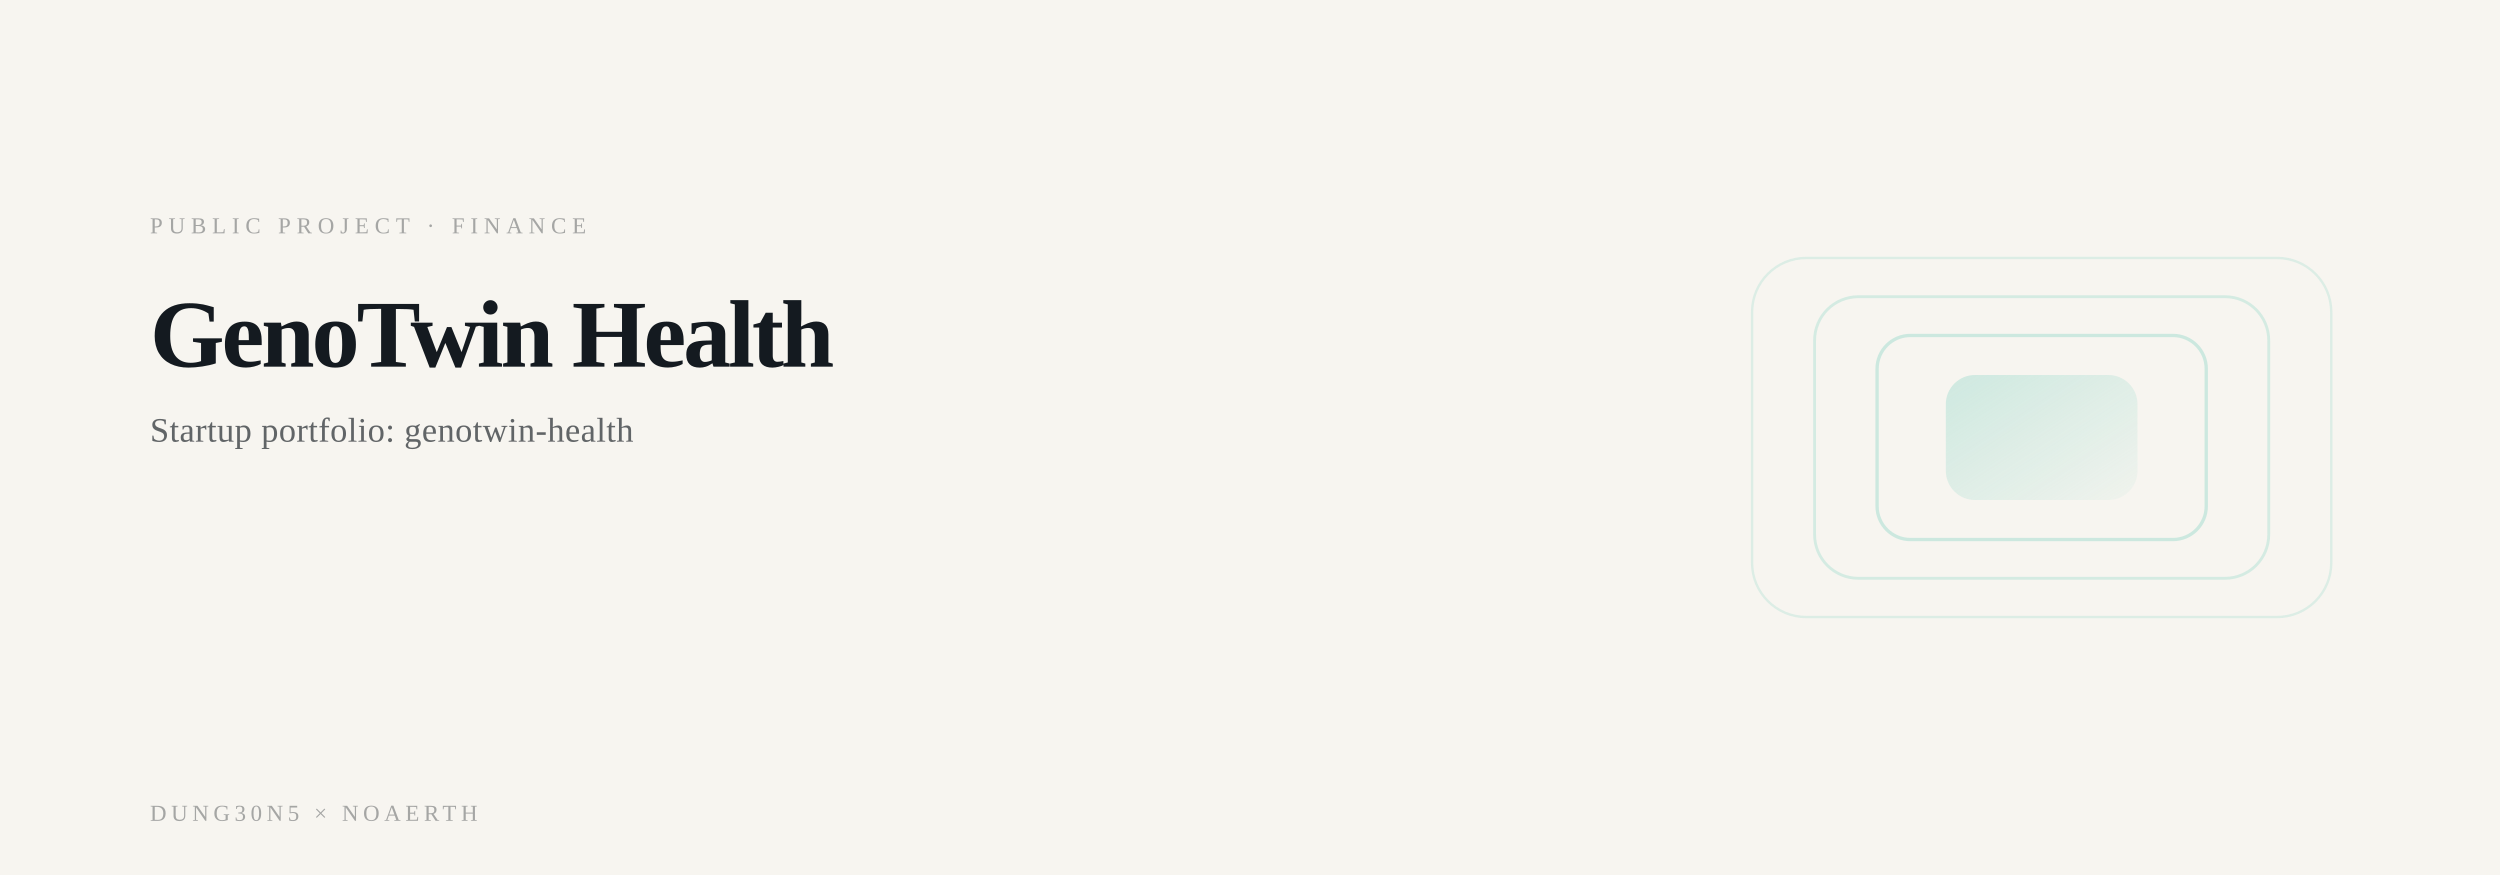
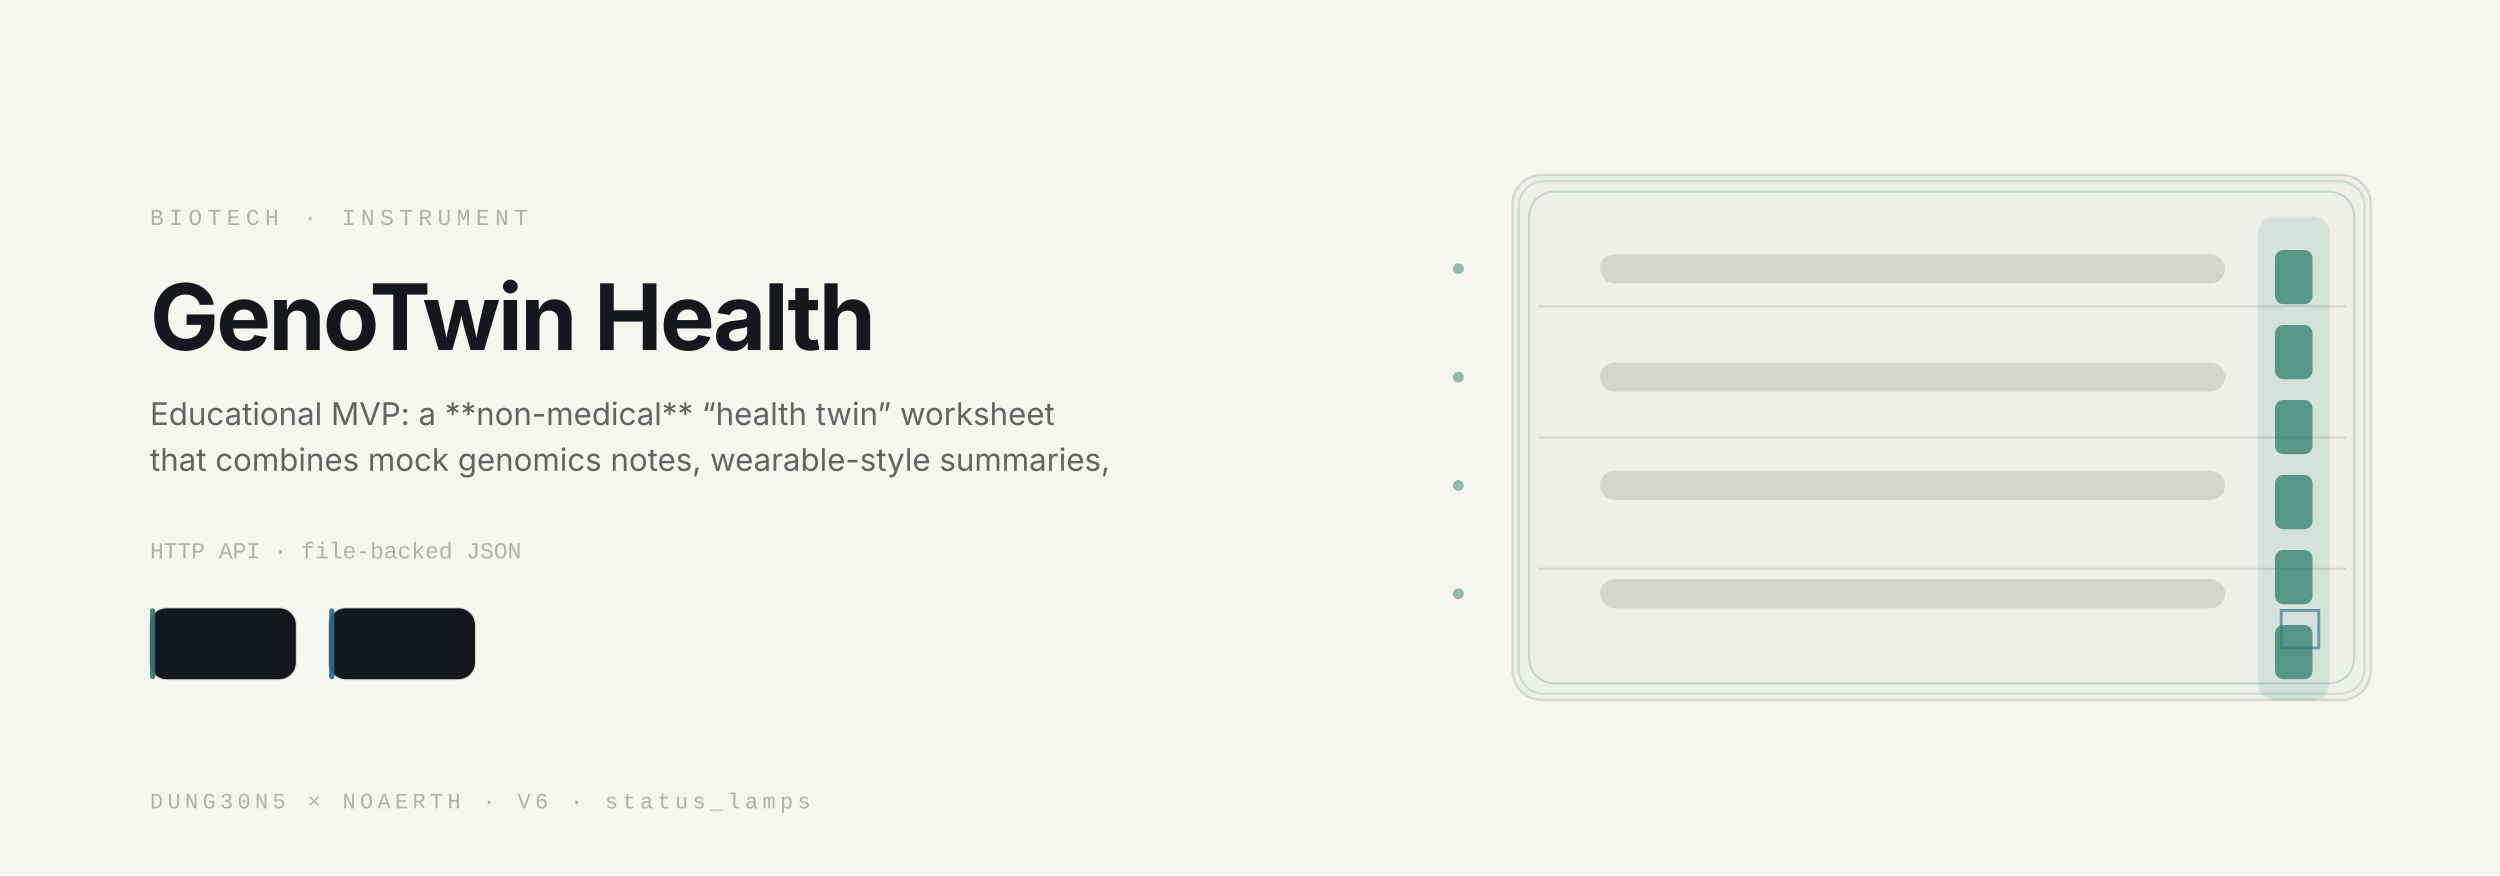
- <svg xmlns="http://www.w3.org/2000/svg" viewBox="0 0 1200 420" width="1200" height="420" role="img" aria-label="GenoTwin Health: ledger columns with allocation flow between them. Motion depicts capital enters, allocates across positions, and settles into an outcome.">
-   <defs>
-     <linearGradient id="hero-genotwin-health-light-a" x1="0" y1="0" x2="1" y2="1">
-       <stop offset="0" stop-color="#7fd1c1" stop-opacity="0.85" />
-       <stop offset="1" stop-color="#7fd1c1" stop-opacity="0.15" />
-     </linearGradient>
-   </defs>
+ <svg xmlns="http://www.w3.org/2000/svg" viewBox="0 0 1200 420" width="1200" height="420" role="img" aria-label="GenoTwin Health: a cursor runs this project's real commands and output resolves">
  <rect width="1200" height="420" fill="#f7f5f0" />
-   <rect x="901" y="161.02" width="158" height="97.96" rx="16" fill="none" stroke="#7fd1c1" stroke-width="1.60" opacity="0.36" />
-   <rect x="871" y="142.42" width="218" height="135.16" rx="21" fill="none" stroke="#7fd1c1" stroke-width="1.38" opacity="0.29" />
-   <rect x="841" y="123.82" width="278" height="172.36" rx="26" fill="none" stroke="#7fd1c1" stroke-width="1.16" opacity="0.23" />
-   <rect x="934" y="180" width="92" height="60" rx="14" fill="url(#hero-genotwin-health-light-a)" opacity="0.40" />
-   <text x="72" y="112" fill="#141a205c" font-size="11" letter-spacing="2.8">PUBLIC PROJECT · FINANCE</text>
-   <text x="72" y="176" fill="#141a20" font-size="46" font-weight="660" letter-spacing="-1.4">GenoTwin Health</text>
-   <text x="72" y="212" fill="#141a20a8" font-size="16.5" letter-spacing="0.2">Startup portfolio: genotwin-health</text>
-   <rect x="72" y="266" width="106" height="40" rx="9" fill="#141a20" fill-opacity="0.05" stroke="#f4efe424" stroke-width="1.1" opacity="0">
-     <animate attributeName="opacity" from="0" to="1" dur="0.5s" begin="0.50s" fill="freeze" />
-   </rect>
-   <rect x="72" y="266" width="2.5" height="40" rx="1.2" fill="#7fd1c1" opacity="0">
-     <animate attributeName="opacity" from="0" to="0.9" dur="0.5s" begin="0.50s" fill="freeze" />
-   </rect>
-   <text x="125" y="291" fill="#141a20" font-size="11.5" text-anchor="middle" font-family="ui-monospace,SFMono-Regular,Menlo,monospace" opacity="0">capital<animate attributeName="opacity" from="0" to="1" dur="0.5s" begin="0.65s" fill="freeze" />
-   </text>
-   <rect x="194" y="266" width="106" height="40" rx="9" fill="#141a20" fill-opacity="0.05" stroke="#f4efe424" stroke-width="1.1" opacity="0">
-     <animate attributeName="opacity" from="0" to="1" dur="0.5s" begin="1.00s" fill="freeze" />
-   </rect>
-   <rect x="194" y="266" width="2.5" height="40" rx="1.2" fill="#7fd1c1" opacity="0">
-     <animate attributeName="opacity" from="0" to="0.9" dur="0.5s" begin="1.00s" fill="freeze" />
-   </rect>
-   <text x="247" y="291" fill="#141a20" font-size="11.5" text-anchor="middle" font-family="ui-monospace,SFMono-Regular,Menlo,monospace" opacity="0">allocate<animate attributeName="opacity" from="0" to="1" dur="0.5s" begin="1.15s" fill="freeze" />
-   </text>
-   <rect x="316" y="266" width="106" height="40" rx="9" fill="#141a20" fill-opacity="0.05" stroke="#f4efe424" stroke-width="1.1" opacity="0">
-     <animate attributeName="opacity" from="0" to="1" dur="0.5s" begin="1.50s" fill="freeze" />
-   </rect>
-   <rect x="316" y="266" width="2.5" height="40" rx="1.2" fill="#7fd1c1" opacity="0">
-     <animate attributeName="opacity" from="0" to="0.9" dur="0.5s" begin="1.50s" fill="freeze" />
-   </rect>
-   <text x="369" y="291" fill="#141a20" font-size="11.5" text-anchor="middle" font-family="ui-monospace,SFMono-Regular,Menlo,monospace" opacity="0">mark<animate attributeName="opacity" from="0" to="1" dur="0.5s" begin="1.65s" fill="freeze" />
-   </text>
-   <rect x="438" y="266" width="106" height="40" rx="9" fill="#141a20" fill-opacity="0.05" stroke="#f4efe424" stroke-width="1.1" opacity="0">
-     <animate attributeName="opacity" from="0" to="1" dur="0.5s" begin="2.00s" fill="freeze" />
-   </rect>
-   <rect x="438" y="266" width="2.5" height="40" rx="1.2" fill="#e7c27a" opacity="0">
-     <animate attributeName="opacity" from="0" to="0.9" dur="0.5s" begin="2.00s" fill="freeze" />
-   </rect>
-   <text x="491" y="291" fill="#141a20" font-size="11.5" text-anchor="middle" font-family="ui-monospace,SFMono-Regular,Menlo,monospace" opacity="0">settle<animate attributeName="opacity" from="0" to="1" dur="0.5s" begin="2.15s" fill="freeze" />
-   </text>
-   <text x="72" y="394" fill="#141a205c" font-size="11" letter-spacing="2.2">DUNG30N5 × NOAERTH</text>
+   <text x="72" y="108" font-family="ui-monospace, SFMono-Regular, Menlo, Monaco, Consolas, 'Liberation Mono', monospace" font-size="11" letter-spacing="2.6" fill="#14171c4f">BIOTECH · INSTRUMENT</text>
+   <text x="72" y="168" font-family="-apple-system, BlinkMacSystemFont, 'Segoe UI', Inter, Helvetica, Arial, sans-serif" font-size="44" font-weight="660" letter-spacing="-1.2" fill="#14171c">GenoTwin Health</text>
+   <text x="72" y="204" font-family="-apple-system, BlinkMacSystemFont, 'Segoe UI', Inter, Helvetica, Arial, sans-serif" font-size="15" fill="#14171ca8">Educational MVP: a **non-medical** “health twin” worksheet</text>
+   <text x="72" y="226" font-family="-apple-system, BlinkMacSystemFont, 'Segoe UI', Inter, Helvetica, Arial, sans-serif" font-size="15" fill="#14171ca8">that combines mock genomics notes, wearable-style summaries,</text>
+   <text x="72" y="268" font-family="ui-monospace, SFMono-Regular, Menlo, Monaco, Consolas, 'Liberation Mono', monospace" font-size="11" fill="#14171c4f">HTTP API · file-backed JSON</text>
+   <rect x="72.0" y="292.0" width="70.0" height="34.0" rx="8" fill="#14171c" stroke="#14171c1f" stroke-width="1.1" />
+   <rect x="72.0" y="292.0" width="2.5" height="34.0" rx="1.2" fill="#2f7d6c" opacity="0.92" />
+   <text x="107.0" y="314" font-family="ui-monospace, SFMono-Regular, Menlo, Monaco, Consolas, 'Liberation Mono', monospace" font-size="11" fill="#14171c" fill-opacity="0.82" text-anchor="middle">twin</text>
+   <rect x="158.0" y="292.0" width="70.0" height="34.0" rx="8" fill="#14171c" stroke="#14171c1f" stroke-width="1.1" />
+   <rect x="158.0" y="292.0" width="2.5" height="34.0" rx="1.2" fill="#2b6a8c" opacity="0.92" />
+   <text x="193.0" y="314" font-family="ui-monospace, SFMono-Regular, Menlo, Monaco, Consolas, 'Liberation Mono', monospace" font-size="11" fill="#14171c" fill-opacity="0.82" text-anchor="middle">twin/[id]</text>
+   <rect x="726.0" y="84.0" width="412.0" height="252.0" rx="14" fill="#2f7d6c" fill-opacity="0.04" />
+   <rect x="729.0" y="87.0" width="406.0" height="246.0" rx="12" fill="none" stroke="#2f7d6c" stroke-width="1" stroke-opacity="0.18" />
+   <rect x="726.0" y="84.0" width="412.0" height="252.0" rx="14" fill="none" stroke="#14171c1f" stroke-width="1.2" />
+   <line x1="738.0" y1="147.0" x2="1126.0" y2="147.0" stroke="#14171c1f" stroke-width="1" />
+   <line x1="738.0" y1="210.0" x2="1126.0" y2="210.0" stroke="#14171c1f" stroke-width="1" />
+   <line x1="738.0" y1="273.0" x2="1126.0" y2="273.0" stroke="#14171c1f" stroke-width="1" />
+   <rect x="734.0" y="92.0" width="396.0" height="236.0" rx="12" fill="none" stroke="#2f7d6c" stroke-width="1" stroke-opacity="0.22" />
+   <path d="M1095.0 293.0 h18 v18 h-18 z" fill="none" stroke="#2b6a8c" stroke-width="1.4" opacity="0.6" />
+   <rect x="768" y="122" width="300" height="14" rx="7" fill="#14171c1f" />
+   <circle cx="700.0" cy="129.0" r="2.6" fill="#2f7d6c" opacity="0.5" />
+   <rect x="768" y="174" width="300" height="14" rx="7" fill="#14171c1f" />
+   <circle cx="700.0" cy="181.0" r="2.6" fill="#2f7d6c" opacity="0.5" />
+   <rect x="768" y="226" width="300" height="14" rx="7" fill="#14171c1f" />
+   <circle cx="700.0" cy="233.0" r="2.6" fill="#2f7d6c" opacity="0.5" />
+   <rect x="768" y="278" width="300" height="14" rx="7" fill="#14171c1f" />
+   <circle cx="700.0" cy="285.0" r="2.6" fill="#2f7d6c" opacity="0.5" />
+   <rect x="1084" y="104" width="34" height="232" rx="8" fill="#2f7d6c" opacity="0.13" stroke="#2f7d6c" stroke-width="1.1" stroke-opacity="0.4" />
+   <rect x="1092" y="120" width="18" height="26" rx="4" fill="#2f7d6c" opacity="0.75" />
+   <rect x="1092" y="156" width="18" height="26" rx="4" fill="#2f7d6c" opacity="0.75" />
+   <rect x="1092" y="192" width="18" height="26" rx="4" fill="#2f7d6c" opacity="0.75" />
+   <rect x="1092" y="228" width="18" height="26" rx="4" fill="#2f7d6c" opacity="0.75" />
+   <rect x="1092" y="264" width="18" height="26" rx="4" fill="#2f7d6c" opacity="0.75" />
+   <rect x="1092" y="300" width="18" height="26" rx="4" fill="#2f7d6c" opacity="0.75" />
+   <text x="72" y="388" font-family="ui-monospace, SFMono-Regular, Menlo, Monaco, Consolas, 'Liberation Mono', monospace" font-size="10.5" letter-spacing="2.1" fill="#14171c4f">DUNG30N5 × NOAERTH · V6 · status_lamps</text>
</svg>
